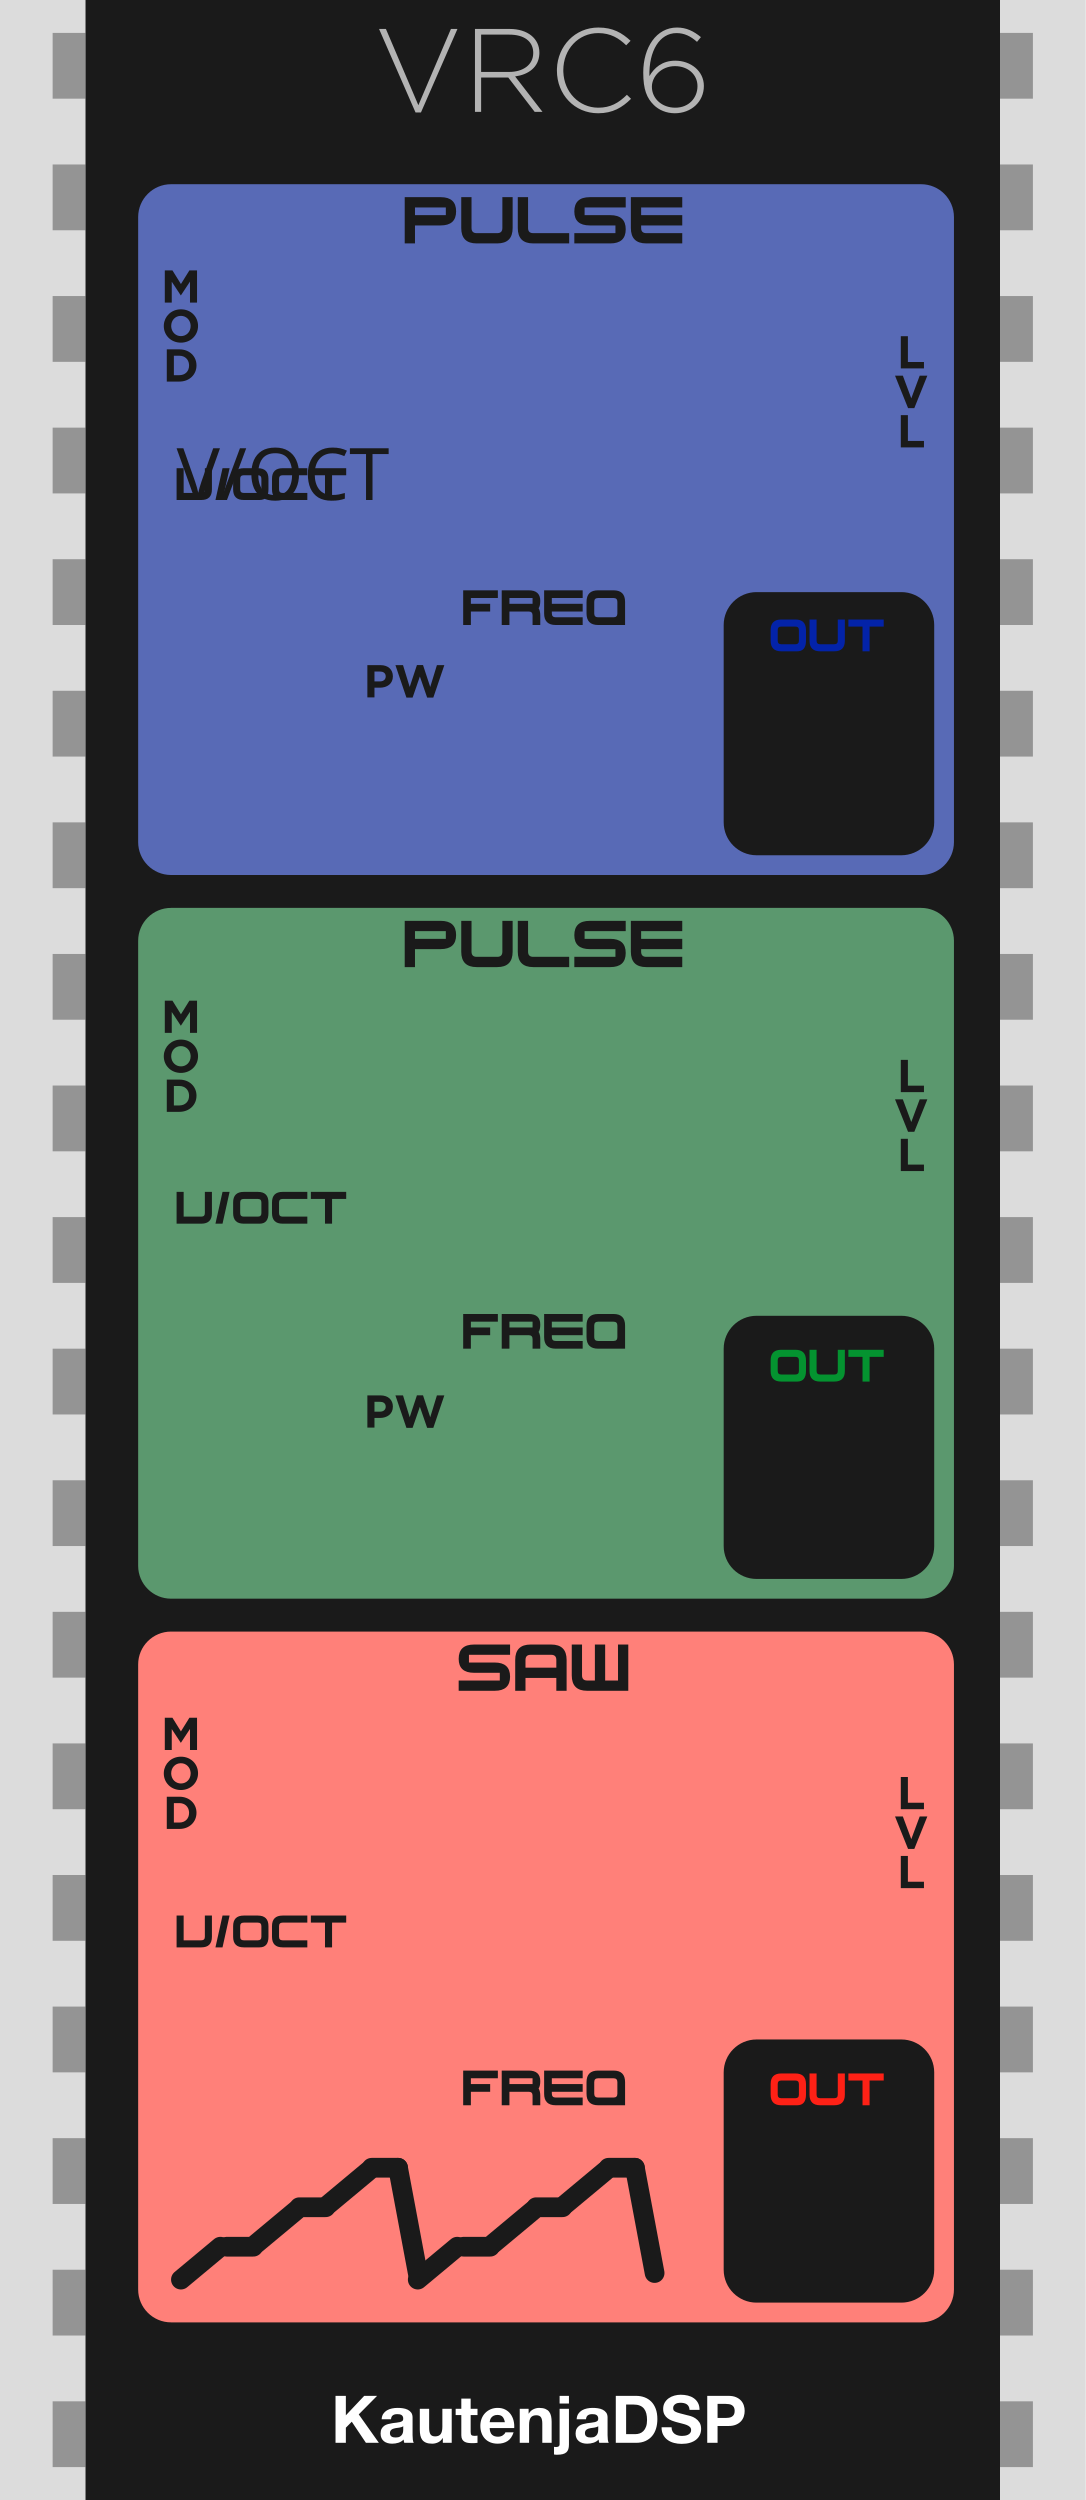
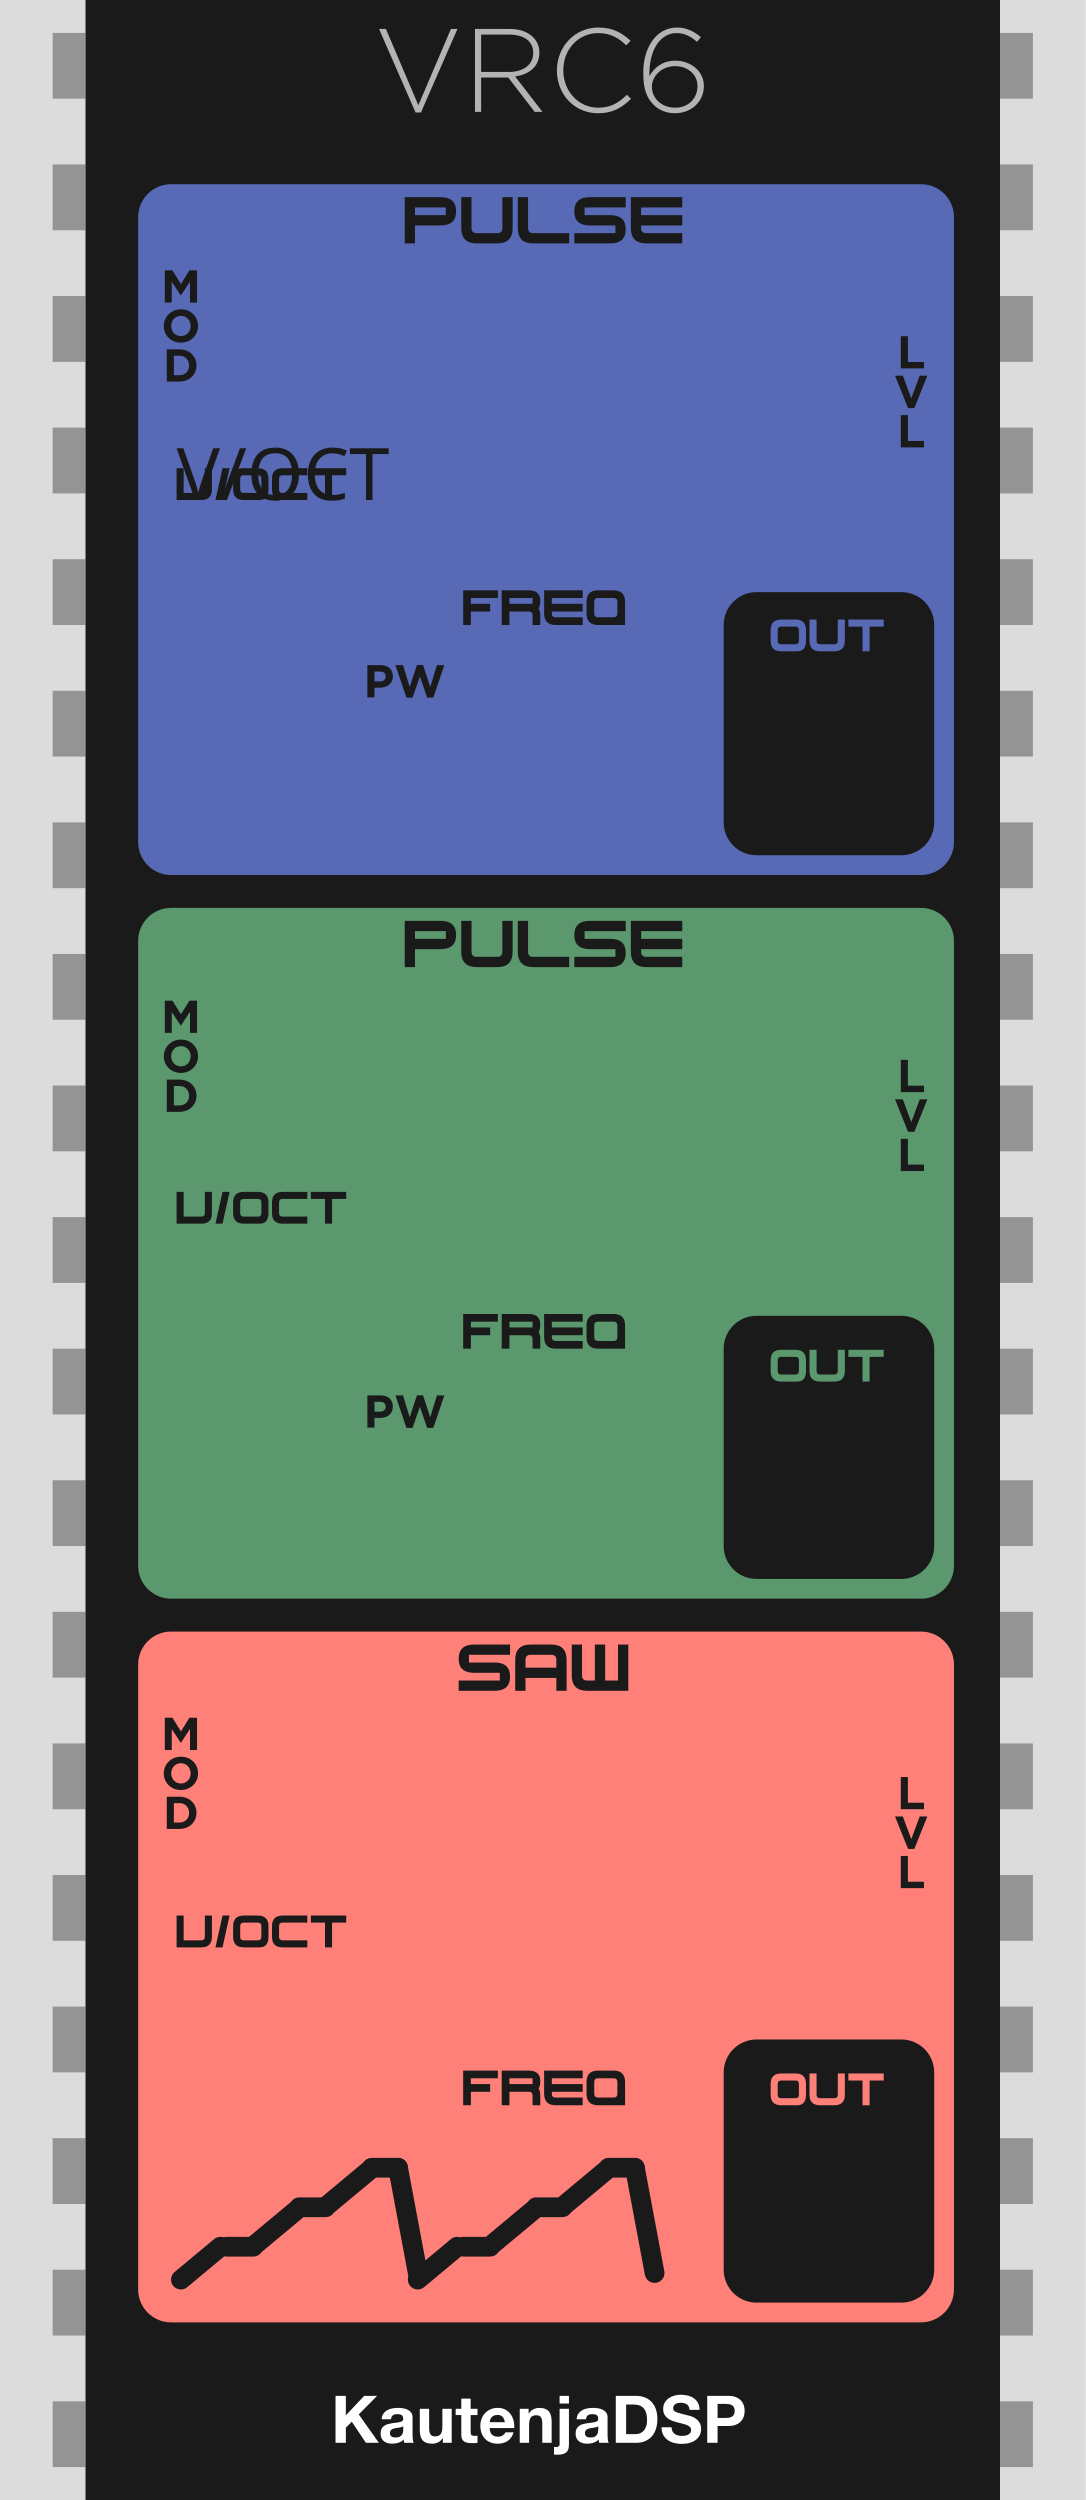
<svg xmlns="http://www.w3.org/2000/svg" width="165px" height="380px" viewBox="0 0 165 380" version="1.1">
  <g id="VRC6" stroke="none" stroke-width="1" fill="none" fill-rule="evenodd">
    <g id="bg">
      <rect id="Background" fill="#DCDCDC" fill-rule="nonzero" x="0" y="0" width="165" height="380" />
      <g id="leads" transform="translate(8, 5)" fill="#949494">
        <g id="leads-R" transform="translate(144, 0)">
          <rect id="Rectangle" x="0" y="0" width="5" height="10" />
          <rect id="Rectangle-Copy" x="0" y="20" width="5" height="10" />
          <rect id="Rectangle-Copy-3" x="0" y="40" width="5" height="10" />
          <rect id="Rectangle-Copy-2" x="0" y="60" width="5" height="10" />
          <rect id="Rectangle-Copy-7" x="0" y="140" width="5" height="10" />
          <rect id="Rectangle-Copy-6" x="0" y="80" width="5" height="10" />
          <rect id="Rectangle-Copy-5" x="0" y="100" width="5" height="10" />
          <rect id="Rectangle-Copy-4" x="0" y="120" width="5" height="10" />
          <rect id="Rectangle-Copy-15" x="0" y="160" width="5" height="10" />
          <rect id="Rectangle-Copy-14" x="0" y="180" width="5" height="10" />
          <rect id="Rectangle-Copy-13" x="0" y="200" width="5" height="10" />
          <rect id="Rectangle-Copy-12" x="0" y="220" width="5" height="10" />
          <rect id="Rectangle-Copy-11" x="0" y="300" width="5" height="10" />
          <rect id="Rectangle-Copy-10" x="0" y="240" width="5" height="10" />
          <rect id="Rectangle-Copy-9" x="0" y="260" width="5" height="10" />
          <rect id="Rectangle-Copy-8" x="0" y="280" width="5" height="10" />
          <rect id="Rectangle-Copy-18" x="0" y="320" width="5" height="10" />
          <rect id="Rectangle-Copy-17" x="0" y="340" width="5" height="10" />
          <rect id="Rectangle-Copy-16" x="0" y="360" width="5" height="10" />
        </g>
        <g id="leads-L">
          <rect id="Rectangle" x="0" y="0" width="5" height="10" />
          <rect id="Rectangle-Copy" x="0" y="20" width="5" height="10" />
          <rect id="Rectangle-Copy-3" x="0" y="40" width="5" height="10" />
          <rect id="Rectangle-Copy-2" x="0" y="60" width="5" height="10" />
          <rect id="Rectangle-Copy-7" x="0" y="140" width="5" height="10" />
          <rect id="Rectangle-Copy-6" x="0" y="80" width="5" height="10" />
          <rect id="Rectangle-Copy-5" x="0" y="100" width="5" height="10" />
          <rect id="Rectangle-Copy-4" x="0" y="120" width="5" height="10" />
          <rect id="Rectangle-Copy-15" x="0" y="160" width="5" height="10" />
          <rect id="Rectangle-Copy-14" x="0" y="180" width="5" height="10" />
          <rect id="Rectangle-Copy-13" x="0" y="200" width="5" height="10" />
          <rect id="Rectangle-Copy-12" x="0" y="220" width="5" height="10" />
          <rect id="Rectangle-Copy-11" x="0" y="300" width="5" height="10" />
          <rect id="Rectangle-Copy-10" x="0" y="240" width="5" height="10" />
          <rect id="Rectangle-Copy-9" x="0" y="260" width="5" height="10" />
          <rect id="Rectangle-Copy-8" x="0" y="280" width="5" height="10" />
          <rect id="Rectangle-Copy-18" x="0" y="320" width="5" height="10" />
          <rect id="Rectangle-Copy-17" x="0" y="340" width="5" height="10" />
          <rect id="Rectangle-Copy-16" x="0" y="360" width="5" height="10" />
        </g>
      </g>
      <rect id="inner" fill="#1A1A1A" x="13" y="0" width="139" height="380" />
      <g id="KautenjaDSP/bottom/white" transform="translate(51, 364)" fill="#FFFFFF">
        <g id="Group-3">
          <path d="M-2.13162821e-14,0.17 L-2.13162821e-14,7.31 L1.57,7.31 L1.57,5.01 L2.47,4.1 L4.62,7.31 L6.59,7.31 L3.53,2.99 L6.32,0.17 L4.36,0.17 L1.57,3.13 L1.57,0.17 L-2.13162821e-14,0.17 Z M7.01,3.73 C7.03,3.397 7.113,3.12 7.26,2.9 C7.407,2.68 7.593,2.503 7.82,2.37 C8.047,2.237 8.302,2.142 8.585,2.085 C8.868,2.028 9.153,2 9.44,2 C9.7,2 9.963,2.018 10.23,2.055 C10.497,2.092 10.74,2.163 10.96,2.27 C11.18,2.377 11.36,2.525 11.5,2.715 C11.64,2.905 11.71,3.157 11.71,3.47 L11.71,6.16 C11.71,6.393 11.723,6.617 11.75,6.83 C11.777,7.043 11.823,7.203 11.89,7.31 L10.45,7.31 C10.423,7.23 10.402,7.148 10.385,7.065 C10.368,6.982 10.357,6.897 10.35,6.81 C10.123,7.043 9.857,7.207 9.55,7.3 C9.243,7.393 8.93,7.44 8.61,7.44 C8.363,7.44 8.133,7.41 7.92,7.35 C7.707,7.29 7.52,7.197 7.36,7.07 C7.2,6.943 7.075,6.783 6.985,6.59 C6.895,6.397 6.85,6.167 6.85,5.9 C6.85,5.607 6.902,5.365 7.005,5.175 C7.108,4.985 7.242,4.833 7.405,4.72 C7.568,4.607 7.755,4.522 7.965,4.465 C8.175,4.408 8.387,4.363 8.6,4.33 L8.918,4.285 L8.918,4.285 L9.23,4.25 C9.437,4.23 9.62,4.2 9.78,4.16 C9.94,4.12 10.067,4.062 10.16,3.985 C10.253,3.908 10.297,3.797 10.29,3.65 C10.29,3.497 10.265,3.375 10.215,3.285 C10.165,3.195 10.098,3.125 10.015,3.075 C9.932,3.025 9.835,2.992 9.725,2.975 C9.615,2.958 9.497,2.95 9.37,2.95 C9.09,2.95 8.87,3.01 8.71,3.13 C8.55,3.25 8.457,3.45 8.43,3.73 L7.01,3.73 Z M10.29,4.78 C10.23,4.833 10.155,4.875 10.065,4.905 C9.975,4.935 9.878,4.96 9.775,4.98 L9.616,5.008 L9.616,5.008 L9.45,5.03 C9.337,5.043 9.223,5.06 9.11,5.08 C9.003,5.1 8.898,5.127 8.795,5.16 C8.692,5.193 8.602,5.238 8.525,5.295 C8.448,5.352 8.387,5.423 8.34,5.51 C8.293,5.597 8.27,5.707 8.27,5.84 C8.27,5.967 8.293,6.073 8.34,6.16 C8.387,6.247 8.45,6.315 8.53,6.365 C8.61,6.415 8.703,6.45 8.81,6.47 C8.917,6.49 9.027,6.5 9.14,6.5 C9.42,6.5 9.637,6.453 9.79,6.36 C9.943,6.267 10.057,6.155 10.13,6.025 C10.203,5.895 10.248,5.763 10.265,5.63 L10.287,5.399 C10.289,5.366 10.29,5.337 10.29,5.31 L10.29,4.78 Z M17.66,7.31 L17.66,2.14 L16.24,2.14 L16.24,4.85 C16.24,5.377 16.153,5.755 15.98,5.985 C15.807,6.215 15.527,6.33 15.14,6.33 C14.8,6.33 14.563,6.225 14.43,6.015 C14.297,5.805 14.23,5.487 14.23,5.06 L14.23,2.14 L12.81,2.14 L12.81,5.32 C12.81,5.64 12.838,5.932 12.895,6.195 C12.952,6.458 13.05,6.682 13.19,6.865 C13.33,7.048 13.522,7.19 13.765,7.29 C14.008,7.39 14.32,7.44 14.7,7.44 C15,7.44 15.293,7.373 15.58,7.24 C15.867,7.107 16.1,6.89 16.28,6.59 L16.31,6.59 L16.31,7.31 L17.66,7.31 Z M20.54,2.14 L20.54,0.59 L19.12,0.59 L19.12,2.14 L18.26,2.14 L18.26,3.09 L19.12,3.09 L19.12,6.14 C19.12,6.4 19.163,6.61 19.25,6.77 C19.337,6.93 19.455,7.053 19.605,7.14 C19.755,7.227 19.928,7.285 20.125,7.315 C20.322,7.345 20.53,7.36 20.75,7.36 C20.89,7.36 21.033,7.357 21.18,7.35 C21.327,7.343 21.46,7.33 21.58,7.31 L21.58,6.21 C21.513,6.223 21.443,6.233 21.37,6.24 C21.297,6.247 21.22,6.25 21.14,6.25 C20.9,6.25 20.74,6.21 20.66,6.13 C20.58,6.05 20.54,5.89 20.54,5.65 L20.54,3.09 L21.58,3.09 L21.58,2.14 L20.54,2.14 Z M25.74,4.17 L23.43,4.17 C23.437,4.07 23.458,3.957 23.495,3.83 C23.532,3.703 23.595,3.583 23.685,3.47 C23.775,3.357 23.895,3.262 24.045,3.185 C24.195,3.108 24.383,3.07 24.61,3.07 C24.957,3.07 25.215,3.163 25.385,3.35 C25.555,3.537 25.673,3.81 25.74,4.17 Z M23.43,5.07 L27.16,5.07 C27.187,4.67 27.153,4.287 27.06,3.92 C26.967,3.553 26.815,3.227 26.605,2.94 C26.395,2.653 26.127,2.425 25.8,2.255 C25.473,2.085 25.09,2 24.65,2 C24.257,2 23.898,2.07 23.575,2.21 C23.252,2.35 22.973,2.542 22.74,2.785 C22.507,3.028 22.327,3.317 22.2,3.65 C22.073,3.983 22.01,4.343 22.01,4.73 C22.01,5.13 22.072,5.497 22.195,5.83 C22.318,6.163 22.493,6.45 22.72,6.69 C22.947,6.93 23.223,7.115 23.55,7.245 C23.877,7.375 24.243,7.44 24.65,7.44 C25.237,7.44 25.737,7.307 26.15,7.04 C26.563,6.773 26.87,6.33 27.07,5.71 L25.82,5.71 C25.773,5.87 25.647,6.022 25.44,6.165 C25.233,6.308 24.987,6.38 24.7,6.38 C24.3,6.38 23.993,6.277 23.78,6.07 C23.567,5.863 23.45,5.53 23.43,5.07 Z M28,2.14 L28,7.31 L29.42,7.31 L29.42,4.6 C29.42,4.073 29.507,3.695 29.68,3.465 C29.853,3.235 30.133,3.12 30.52,3.12 C30.86,3.12 31.097,3.225 31.23,3.435 C31.363,3.645 31.43,3.963 31.43,4.39 L31.43,7.31 L32.85,7.31 L32.85,4.13 C32.85,3.81 32.822,3.518 32.765,3.255 C32.708,2.992 32.61,2.768 32.47,2.585 C32.33,2.402 32.138,2.258 31.895,2.155 C31.652,2.052 31.34,2 30.96,2 C30.66,2 30.367,2.068 30.08,2.205 C29.793,2.342 29.56,2.56 29.38,2.86 L29.35,2.86 L29.35,2.14 L28,2.14 Z M35.48,1.34 L35.48,0.17 L34.06,0.17 L34.06,1.34 L35.48,1.34 Z M33.21,7.91 L33.21,9.08 C33.343,9.107 33.493,9.12 33.66,9.12 C34.02,9.12 34.317,9.088 34.55,9.025 C34.783,8.962 34.968,8.865 35.105,8.735 C35.242,8.605 35.338,8.443 35.395,8.25 C35.452,8.057 35.48,7.827 35.48,7.56 L35.48,2.14 L34.06,2.14 L34.06,7.49 C34.06,7.683 34.005,7.808 33.895,7.865 C33.785,7.922 33.657,7.95 33.51,7.95 C33.383,7.95 33.283,7.937 33.21,7.91 Z M36.65,3.73 C36.67,3.397 36.753,3.12 36.9,2.9 C37.047,2.68 37.233,2.503 37.46,2.37 C37.687,2.237 37.942,2.142 38.225,2.085 C38.508,2.028 38.793,2 39.08,2 C39.34,2 39.603,2.018 39.87,2.055 C40.137,2.092 40.38,2.163 40.6,2.27 C40.82,2.377 41,2.525 41.14,2.715 C41.28,2.905 41.35,3.157 41.35,3.47 L41.35,6.16 C41.35,6.393 41.363,6.617 41.39,6.83 C41.417,7.043 41.463,7.203 41.53,7.31 L40.09,7.31 C40.063,7.23 40.042,7.148 40.025,7.065 C40.008,6.982 39.997,6.897 39.99,6.81 C39.763,7.043 39.497,7.207 39.19,7.3 C38.883,7.393 38.57,7.44 38.25,7.44 C38.003,7.44 37.773,7.41 37.56,7.35 C37.347,7.29 37.16,7.197 37,7.07 C36.84,6.943 36.715,6.783 36.625,6.59 C36.535,6.397 36.49,6.167 36.49,5.9 C36.49,5.607 36.542,5.365 36.645,5.175 C36.748,4.985 36.882,4.833 37.045,4.72 C37.208,4.607 37.395,4.522 37.605,4.465 C37.815,4.408 38.027,4.363 38.24,4.33 C38.453,4.297 38.663,4.27 38.87,4.25 C39.077,4.23 39.26,4.2 39.42,4.16 C39.58,4.12 39.707,4.062 39.8,3.985 C39.893,3.908 39.937,3.797 39.93,3.65 C39.93,3.497 39.905,3.375 39.855,3.285 C39.805,3.195 39.738,3.125 39.655,3.075 C39.572,3.025 39.475,2.992 39.365,2.975 C39.255,2.958 39.137,2.95 39.01,2.95 C38.73,2.95 38.51,3.01 38.35,3.13 C38.19,3.25 38.097,3.45 38.07,3.73 L36.65,3.73 Z M39.93,4.78 C39.87,4.833 39.795,4.875 39.705,4.905 C39.615,4.935 39.518,4.96 39.415,4.98 L39.256,5.008 L39.256,5.008 L39.09,5.03 C38.977,5.043 38.863,5.06 38.75,5.08 C38.643,5.1 38.538,5.127 38.435,5.16 C38.332,5.193 38.242,5.238 38.165,5.295 C38.088,5.352 38.027,5.423 37.98,5.51 C37.933,5.597 37.91,5.707 37.91,5.84 C37.91,5.967 37.933,6.073 37.98,6.16 C38.027,6.247 38.09,6.315 38.17,6.365 C38.25,6.415 38.343,6.45 38.45,6.47 C38.557,6.49 38.667,6.5 38.78,6.5 C39.06,6.5 39.277,6.453 39.43,6.36 C39.583,6.267 39.697,6.155 39.77,6.025 C39.843,5.895 39.888,5.763 39.905,5.63 L39.927,5.399 C39.929,5.366 39.93,5.337 39.93,5.31 L39.93,4.78 Z M44.17,5.99 L44.17,1.49 L45.29,1.49 C45.677,1.49 46.002,1.545 46.265,1.655 C46.528,1.765 46.74,1.923 46.9,2.13 C47.06,2.337 47.175,2.585 47.245,2.875 C47.315,3.165 47.35,3.49 47.35,3.85 C47.35,4.243 47.3,4.577 47.2,4.85 C47.1,5.123 46.967,5.345 46.8,5.515 C46.633,5.685 46.443,5.807 46.23,5.88 C46.017,5.953 45.797,5.99 45.57,5.99 L44.17,5.99 Z M42.6,0.17 L42.6,7.31 L45.68,7.31 C46.227,7.31 46.702,7.218 47.105,7.035 C47.508,6.852 47.845,6.6 48.115,6.28 C48.385,5.96 48.587,5.58 48.72,5.14 C48.853,4.7 48.92,4.22 48.92,3.7 C48.92,3.107 48.838,2.59 48.675,2.15 C48.512,1.71 48.285,1.343 47.995,1.05 C47.705,0.757 47.362,0.537 46.965,0.39 C46.568,0.243 46.14,0.17 45.68,0.17 L42.6,0.17 Z M51.08,4.94 L49.56,4.94 C49.553,5.38 49.633,5.76 49.8,6.08 C49.967,6.4 50.192,6.663 50.475,6.87 C50.758,7.077 51.085,7.228 51.455,7.325 C51.825,7.422 52.207,7.47 52.6,7.47 C53.087,7.47 53.515,7.413 53.885,7.3 C54.255,7.187 54.565,7.028 54.815,6.825 C55.065,6.622 55.253,6.38 55.38,6.1 C55.507,5.82 55.57,5.517 55.57,5.19 C55.57,4.79 55.485,4.462 55.315,4.205 C55.145,3.948 54.943,3.743 54.71,3.59 C54.477,3.437 54.242,3.325 54.005,3.255 L53.746,3.181 C53.629,3.15 53.53,3.126 53.45,3.11 L52.365,2.83 L52.365,2.83 C52.088,2.757 51.872,2.683 51.715,2.61 C51.558,2.537 51.453,2.457 51.4,2.37 C51.347,2.283 51.32,2.17 51.32,2.03 C51.32,1.877 51.353,1.75 51.42,1.65 C51.487,1.55 51.572,1.467 51.675,1.4 C51.778,1.333 51.893,1.287 52.02,1.26 C52.147,1.233 52.273,1.22 52.4,1.22 C52.593,1.22 52.772,1.237 52.935,1.27 C53.098,1.303 53.243,1.36 53.37,1.44 C53.497,1.52 53.598,1.63 53.675,1.77 C53.752,1.91 53.797,2.087 53.81,2.3 L55.33,2.3 C55.33,1.887 55.252,1.535 55.095,1.245 C54.938,0.955 54.727,0.717 54.46,0.53 C54.193,0.343 53.888,0.208 53.545,0.125 C53.202,0.042 52.843,0 52.47,0 C52.15,0 51.83,0.043 51.51,0.13 C51.19,0.217 50.903,0.35 50.65,0.53 C50.397,0.71 50.192,0.935 50.035,1.205 C49.878,1.475 49.8,1.793 49.8,2.16 C49.8,2.487 49.862,2.765 49.985,2.995 C50.108,3.225 50.27,3.417 50.47,3.57 C50.67,3.723 50.897,3.848 51.15,3.945 C51.319,4.009 51.491,4.067 51.666,4.118 L51.93,4.19 C52.19,4.263 52.447,4.33 52.7,4.39 C52.953,4.45 53.18,4.52 53.38,4.6 C53.58,4.68 53.742,4.78 53.865,4.9 C53.988,5.02 54.05,5.177 54.05,5.37 C54.05,5.55 54.003,5.698 53.91,5.815 C53.817,5.932 53.7,6.023 53.56,6.09 C53.42,6.157 53.27,6.202 53.11,6.225 C52.95,6.248 52.8,6.26 52.66,6.26 C52.453,6.26 52.253,6.235 52.06,6.185 C51.867,6.135 51.698,6.058 51.555,5.955 C51.412,5.852 51.297,5.717 51.21,5.55 C51.123,5.383 51.08,5.18 51.08,4.94 Z" id="KautenjaDSP" fill-rule="nonzero" />
          <path d="M59.72,0.17 C60.167,0.17 60.547,0.235 60.86,0.365 C61.173,0.495 61.428,0.667 61.625,0.88 C61.822,1.093 61.965,1.337 62.055,1.61 C62.145,1.883 62.19,2.167 62.19,2.46 C62.19,2.747 62.145,3.028 62.055,3.305 C61.965,3.582 61.822,3.827 61.625,4.04 C61.428,4.253 61.173,4.425 60.86,4.555 C60.547,4.685 60.167,4.75 59.72,4.75 L58.07,4.75 L58.07,7.31 L56.5,7.31 L56.5,0.17 L59.72,0.17 Z M59.29,1.39 L58.07,1.39 L58.07,3.53 L59.29,3.53 C59.47,3.53 59.643,3.517 59.81,3.49 C59.977,3.463 60.123,3.412 60.25,3.335 C60.377,3.258 60.478,3.15 60.555,3.01 C60.632,2.87 60.67,2.687 60.67,2.46 C60.67,2.233 60.632,2.05 60.555,1.91 C60.478,1.77 60.377,1.662 60.25,1.585 C60.123,1.508 59.977,1.457 59.81,1.43 C59.643,1.403 59.47,1.39 59.29,1.39 L59.29,1.39 Z" id="Combined-Shape" fill-rule="nonzero" />
        </g>
      </g>
      <path d="M69.531,4.4 L68.541,4.4 L63.591,15.992 L58.659,4.4 L57.615,4.4 L63.159,17.09 L63.987,17.09 L69.531,4.4 Z M82.455,17 L78.297,11.618 C80.348,11.34 81.878,10.206 81.981,8.233 L81.987,7.982 C81.987,5.876 80.205,4.4 77.487,4.4 L72.195,4.4 L72.195,17 L73.131,17 L73.131,11.78 L77.253,11.78 L81.267,17 L82.455,17 Z M81.051,8.054 C81.051,9.872 79.485,10.934 77.379,10.934 L73.131,10.934 L73.131,5.264 L77.433,5.264 C79.64,5.264 80.958,6.254 81.046,7.845 L81.051,8.054 Z M95.919,15.02 L95.289,14.408 C94.011,15.668 92.769,16.37 90.951,16.37 C88.018,16.37 85.737,14.006 85.627,10.932 L85.623,10.664 C85.623,7.496 87.909,5.03 90.933,5.03 C92.823,5.03 94.083,5.822 95.181,6.884 L95.847,6.2 C94.551,5.012 93.201,4.184 90.951,4.184 C87.394,4.184 84.767,7.009 84.655,10.468 L84.651,10.736 C84.651,14.354 87.315,17.216 90.915,17.216 C93.147,17.216 94.587,16.334 95.919,15.02 Z M106.539,5.642 C105.441,4.742 104.343,4.184 102.903,4.184 C99.771,4.184 97.773,7.208 97.773,11.024 C97.773,13.652 98.331,14.912 99.375,15.956 C100.131,16.712 101.283,17.216 102.579,17.216 C105.063,17.216 106.989,15.47 106.989,13.058 C106.989,10.79 104.973,9.224 102.651,9.224 C100.599,9.224 99.429,10.34 98.709,11.564 C98.619,7.712 100.275,5.03 102.831,5.03 C104.019,5.03 104.973,5.498 105.945,6.362 L106.539,5.642 Z M106.017,13.094 C106.017,14.894 104.685,16.37 102.651,16.37 C100.617,16.37 99.087,15.002 99.087,13.184 C99.087,11.618 100.527,10.052 102.597,10.052 C104.595,10.052 106.017,11.348 106.017,13.094 Z" id="VRC6" fill="#B3B3B3" fill-rule="nonzero" />
    </g>
    <g id="Saw" transform="translate(21, 248)">
      <rect id="bg" fill="#FF8079" x="0" y="2.84217094e-14" width="124" height="105" rx="5" />
      <g id="Saw-Graphic" transform="translate(6, 81)" stroke="#1A1A1A" stroke-linecap="round" stroke-linejoin="round" stroke-width="3">
        <g id="1">
          <path d="M0.5,17.5 L6.5,12.5" id="Line" />
          <path d="M12,12 L18,7" id="Line-Copy" />
          <path d="M23,6 L29,1" id="Line-Copy-2" />
          <path d="M7.5,12.5 L11.5,12.5" id="Line-2" />
          <path d="M29.5,0.5 L33.5,0.5" id="Line-2-Copy-2" />
          <path d="M36.5,16.5 L33.5,0.5" id="Line-2-Copy-3" />
          <path d="M18.5,6.5 L22.5,6.5" id="Line-2-Copy" />
        </g>
        <g id="2" transform="translate(36, 0)">
          <path d="M0.5,17.5 L6.5,12.5" id="Line" />
          <path d="M12,12 L18,7" id="Line-Copy" />
          <path d="M23,6 L29,1" id="Line-Copy-2" />
          <path d="M7.5,12.5 L11.5,12.5" id="Line-2" />
          <path d="M29.5,0.5 L33.5,0.5" id="Line-2-Copy-2" />
          <path d="M36.5,16.5 L33.5,0.5" id="Line-2-Copy-3" />
          <path d="M18.5,6.5 L22.5,6.5" id="Line-2-Copy" />
        </g>
      </g>
      <g id="Out" transform="translate(89, 62)">
        <rect id="Rectangle" fill="#1A1A1A" x="0" y="0" width="32" height="40" rx="5" />
-         <path d="M8.749,10 C7.675,10 7.138,9.463 7.138,8.389 L7.138,6.777 C7.138,5.703 7.675,5.166 8.749,5.166 L10.897,5.166 C11.972,5.166 12.509,5.703 12.509,6.777 L12.509,8.389 C12.509,9.463 12.061,10 11.166,10 L8.749,10 Z M8.212,8.389 C8.212,8.747 8.391,8.926 8.749,8.926 L10.897,8.926 C11.256,8.926 11.435,8.747 11.435,8.389 L11.435,6.777 C11.435,6.419 11.256,6.24 10.897,6.24 L8.749,6.24 C8.391,6.24 8.212,6.419 8.212,6.777 L8.212,8.389 Z M13.046,5.166 L13.046,8.389 C13.046,9.463 13.583,10 14.657,10 L16.806,10 C17.88,10 18.417,9.463 18.417,8.389 L18.417,5.166 L17.343,5.166 L17.343,8.389 C17.343,8.747 17.164,8.926 16.806,8.926 L14.657,8.926 C14.299,8.926 14.12,8.747 14.12,8.389 L14.12,5.166 L13.046,5.166 Z M18.954,5.166 L24.325,5.166 L24.325,6.24 L22.177,6.24 L22.177,10 L21.103,10 L21.103,6.24 L18.954,6.24 L18.954,5.166 Z" id="OUT" fill="#FE2116" fill-rule="nonzero" />
+         <path d="M8.749,10 C7.675,10 7.138,9.463 7.138,8.389 L7.138,6.777 C7.138,5.703 7.675,5.166 8.749,5.166 L10.897,5.166 C11.972,5.166 12.509,5.703 12.509,6.777 L12.509,8.389 C12.509,9.463 12.061,10 11.166,10 L8.749,10 Z M8.212,8.389 C8.212,8.747 8.391,8.926 8.749,8.926 L10.897,8.926 C11.256,8.926 11.435,8.747 11.435,8.389 L11.435,6.777 C11.435,6.419 11.256,6.24 10.897,6.24 L8.749,6.24 C8.391,6.24 8.212,6.419 8.212,6.777 L8.212,8.389 Z M13.046,5.166 L13.046,8.389 C13.046,9.463 13.583,10 14.657,10 L16.806,10 C17.88,10 18.417,9.463 18.417,8.389 L18.417,5.166 L17.343,5.166 L17.343,8.389 C17.343,8.747 17.164,8.926 16.806,8.926 L14.657,8.926 C14.299,8.926 14.12,8.747 14.12,8.389 L14.12,5.166 L13.046,5.166 Z M18.954,5.166 L24.325,5.166 L24.325,6.24 L22.177,6.24 L22.177,10 L21.103,10 L21.103,6.24 L18.954,6.24 L18.954,5.166 Z" id="OUT" fill="#FF8079" fill-rule="nonzero" />
      </g>
      <g id="Lvl" transform="translate(88, 7)" fill="#1A1A1A" fill-rule="nonzero">
        <path d="M31.442,20 L31.442,19.02 L29,19.02 L29,15.1 L27.922,15.1 L27.922,20 L31.442,20 Z M31.957,21.1 L30.795,21.1 L29.514,24.551 L28.233,21.1 L27.043,21.1 L29.024,26.035 L29.976,26.035 L31.957,21.1 Z M31.442,32 L27.922,32 L27.922,27.1 L29,27.1 L29,31.02 L31.442,31.02 L31.442,32 Z" id="LVL" />
      </g>
      <g id="Freq" transform="translate(0, 18)" fill="#1A1A1A" fill-rule="nonzero">
        <path d="M49.402,54 L49.402,48.727 L54.676,48.727 L54.676,49.898 L50.574,49.898 L50.574,50.777 L53.504,50.777 L53.504,51.949 L50.574,51.949 L50.574,54 L49.402,54 Z M56.434,50.777 L59.949,50.777 L59.949,49.898 L56.434,49.898 L56.434,50.777 Z M56.434,51.949 L56.434,54 L55.262,54 L55.262,48.727 L59.363,48.727 C60.535,48.727 61.121,49.262 61.121,50.332 C61.121,50.84 61.037,51.213 60.869,51.451 C61.037,51.729 61.121,52.09 61.121,52.535 L61.121,54 L59.949,54 L59.949,52.535 C59.949,52.145 59.754,51.949 59.363,51.949 L56.434,51.949 Z M67.566,54 L63.465,54 C62.293,54 61.707,53.414 61.707,52.242 L61.707,48.727 L67.566,48.727 L67.566,49.898 L62.879,49.898 L62.879,50.777 L67.566,50.777 L67.566,51.949 L62.879,51.949 L62.879,52.242 C62.879,52.633 63.074,52.828 63.465,52.828 L67.566,52.828 L67.566,54 Z M72.254,52.828 C72.645,52.828 72.84,52.633 72.84,52.242 L72.84,50.484 C72.84,50.094 72.645,49.898 72.254,49.898 L69.91,49.898 C69.52,49.898 69.324,50.094 69.324,50.484 L69.324,52.242 C69.324,52.633 69.52,52.828 69.91,52.828 L72.254,52.828 Z M69.91,54 C68.738,54 68.152,53.414 68.152,52.242 L68.152,50.484 C68.152,49.312 68.738,48.727 69.91,48.727 L72.254,48.727 C73.426,48.727 74.012,49.312 74.012,50.484 L74.012,54 L69.91,54 Z" id="FREQ" />
      </g>
      <g id="VOCT" transform="translate(3, 37)" fill="#1A1A1A" fill-rule="nonzero">
        <path d="M2.841,6.166 L2.841,11 L6.601,11 C7.675,11 8.212,10.463 8.212,9.389 L8.212,6.166 L7.138,6.166 L7.138,9.389 C7.138,9.747 6.959,9.926 6.601,9.926 L3.915,9.926 L3.915,6.166 L2.841,6.166 Z M8.749,11 L9.823,6.166 L10.897,6.166 L9.823,11 L8.749,11 Z M13.046,11 C11.972,11 11.435,10.463 11.435,9.389 L11.435,7.777 C11.435,6.703 11.972,6.166 13.046,6.166 L15.194,6.166 C16.269,6.166 16.806,6.703 16.806,7.777 L16.806,9.389 C16.806,10.463 16.358,11 15.463,11 L13.046,11 Z M12.509,9.389 C12.509,9.747 12.688,9.926 13.046,9.926 L15.194,9.926 C15.552,9.926 15.731,9.747 15.731,9.389 L15.731,7.777 C15.731,7.419 15.552,7.24 15.194,7.24 L13.046,7.24 C12.688,7.24 12.509,7.419 12.509,7.777 L12.509,9.389 Z M22.714,11 L18.954,11 C17.88,11 17.343,10.463 17.343,9.389 L17.343,7.777 C17.343,6.703 17.88,6.166 18.954,6.166 L22.714,6.166 L22.714,7.24 L18.954,7.24 C18.596,7.24 18.417,7.419 18.417,7.777 L18.417,9.389 C18.417,9.747 18.596,9.926 18.954,9.926 L22.714,9.926 L22.714,11 Z M23.251,6.166 L28.622,6.166 L28.622,7.24 L26.474,7.24 L26.474,11 L25.399,11 L25.399,7.24 L23.251,7.24 L23.251,6.166 Z" id="V/OCT" />
      </g>
      <g id="Mod" transform="translate(2, 10)" fill="#1A1A1A" fill-rule="nonzero">
        <path d="M6.95,8 L6.95,3.1 L5.788,3.1 L4.5,5.172 L3.212,3.1 L2.05,3.1 L2.05,8 L3.107,8 L3.107,4.822 L4.472,6.894 L4.5,6.894 L5.879,4.801 L5.879,8 L6.95,8 Z M7.104,11.55 L7.104,11.536 C7.104,10.143 6.019,9.016 4.507,9.016 C3.053,9.016 1.981,10.071 1.901,11.39 L1.896,11.564 C1.896,12.957 2.981,14.084 4.493,14.084 C6.005,14.084 7.104,12.943 7.104,11.55 Z M5.977,11.564 C5.977,12.404 5.375,13.09 4.507,13.09 C3.687,13.09 3.092,12.466 3.029,11.689 L3.023,11.536 C3.023,10.696 3.625,10.01 4.493,10.01 C5.313,10.01 5.908,10.634 5.971,11.411 L5.977,11.564 Z M6.866,17.55 L6.866,17.536 C6.866,16.157 5.802,15.1 4.262,15.1 L2.351,15.1 L2.351,20 L4.262,20 C5.802,20 6.866,18.929 6.866,17.55 Z M5.739,17.564 C5.739,18.432 5.144,19.027 4.262,19.027 L3.429,19.027 L3.429,16.073 L4.262,16.073 C5.092,16.073 5.668,16.612 5.733,17.4 L5.739,17.564 Z" id="MOD" />
      </g>
      <g id="Header" fill="#1A1A1A" fill-rule="nonzero">
        <path d="M48.719,9 L54.188,9 C55.75,9 56.531,8.284 56.531,6.852 C56.531,5.419 55.75,4.703 54.188,4.703 L50.281,4.703 L50.281,3.531 L56.531,3.531 L56.531,1.969 L51.062,1.969 C49.5,1.969 48.719,2.695 48.719,4.148 C48.719,5.56 49.5,6.266 51.062,6.266 L54.969,6.266 L54.969,7.438 L48.719,7.438 L48.719,9 Z M63.562,5.484 L63.562,4.312 C63.562,3.792 63.302,3.531 62.781,3.531 L59.656,3.531 C59.135,3.531 58.875,3.792 58.875,4.312 L58.875,5.484 L63.562,5.484 Z M58.875,7.047 L58.875,9 L57.312,9 L57.312,4.312 C57.312,2.75 58.094,1.969 59.656,1.969 L62.781,1.969 C64.344,1.969 65.125,2.75 65.125,4.312 L65.125,9 L63.562,9 L63.562,7.047 L58.875,7.047 Z M65.906,1.969 L67.469,1.969 L67.469,6.656 C67.469,7.177 67.729,7.438 68.25,7.438 L69.422,7.438 L69.422,1.969 L70.984,1.969 L70.984,7.438 L72.938,7.438 L72.938,1.969 L74.5,1.969 L74.5,9 L68.25,9 C66.687,9 65.906,8.219 65.906,6.656 L65.906,1.969 Z" id="SAW" />
      </g>
    </g>
    <g id="Pulse2" transform="translate(21, 138)">
      <rect id="bg" fill="#5B986E" x="0" y="-2.84217094e-14" width="124" height="105" rx="5" />
      <g id="Out" transform="translate(89, 62)">
        <rect id="Rectangle" fill="#1A1A1A" x="0" y="0" width="32" height="40" rx="5" />
-         <path d="M8.749,10 C7.675,10 7.138,9.463 7.138,8.389 L7.138,6.777 C7.138,5.703 7.675,5.166 8.749,5.166 L10.897,5.166 C11.972,5.166 12.509,5.703 12.509,6.777 L12.509,8.389 C12.509,9.463 12.061,10 11.166,10 L8.749,10 Z M8.212,8.389 C8.212,8.747 8.391,8.926 8.749,8.926 L10.897,8.926 C11.256,8.926 11.435,8.747 11.435,8.389 L11.435,6.777 C11.435,6.419 11.256,6.24 10.897,6.24 L8.749,6.24 C8.391,6.24 8.212,6.419 8.212,6.777 L8.212,8.389 Z M13.046,5.166 L13.046,8.389 C13.046,9.463 13.583,10 14.657,10 L16.806,10 C17.88,10 18.417,9.463 18.417,8.389 L18.417,5.166 L17.343,5.166 L17.343,8.389 C17.343,8.747 17.164,8.926 16.806,8.926 L14.657,8.926 C14.299,8.926 14.12,8.747 14.12,8.389 L14.12,5.166 L13.046,5.166 Z M18.954,5.166 L24.325,5.166 L24.325,6.24 L22.177,6.24 L22.177,10 L21.103,10 L21.103,6.24 L18.954,6.24 L18.954,5.166 Z" id="OUT" fill="#049330" fill-rule="nonzero" />
+         <path d="M8.749,10 C7.675,10 7.138,9.463 7.138,8.389 L7.138,6.777 C7.138,5.703 7.675,5.166 8.749,5.166 L10.897,5.166 C11.972,5.166 12.509,5.703 12.509,6.777 L12.509,8.389 C12.509,9.463 12.061,10 11.166,10 L8.749,10 Z M8.212,8.389 C8.212,8.747 8.391,8.926 8.749,8.926 L10.897,8.926 C11.256,8.926 11.435,8.747 11.435,8.389 L11.435,6.777 C11.435,6.419 11.256,6.24 10.897,6.24 L8.749,6.24 C8.391,6.24 8.212,6.419 8.212,6.777 L8.212,8.389 Z M13.046,5.166 L13.046,8.389 C13.046,9.463 13.583,10 14.657,10 L16.806,10 C17.88,10 18.417,9.463 18.417,8.389 L18.417,5.166 L17.343,5.166 L17.343,8.389 C17.343,8.747 17.164,8.926 16.806,8.926 L14.657,8.926 C14.299,8.926 14.12,8.747 14.12,8.389 L14.12,5.166 L13.046,5.166 Z M18.954,5.166 L24.325,5.166 L24.325,6.24 L22.177,6.24 L22.177,10 L21.103,10 L21.103,6.24 L18.954,6.24 L18.954,5.166 Z" id="OUT" fill="#5B986E" fill-rule="nonzero" />
      </g>
      <g id="Lvl" transform="translate(88, 8)" fill="#1A1A1A" fill-rule="nonzero">
        <path d="M31.442,20 L31.442,19.02 L29,19.02 L29,15.1 L27.922,15.1 L27.922,20 L31.442,20 Z M31.957,21.1 L30.795,21.1 L29.514,24.551 L28.233,21.1 L27.043,21.1 L29.024,26.035 L29.976,26.035 L31.957,21.1 Z M31.442,32 L27.922,32 L27.922,27.1 L29,27.1 L29,31.02 L31.442,31.02 L31.442,32 Z" id="LVL" />
      </g>
      <g id="Freq" transform="translate(0, 13)" fill="#1A1A1A" fill-rule="nonzero">
        <path d="M49.402,54 L49.402,48.727 L54.676,48.727 L54.676,49.898 L50.574,49.898 L50.574,50.777 L53.504,50.777 L53.504,51.949 L50.574,51.949 L50.574,54 L49.402,54 Z M56.434,50.777 L59.949,50.777 L59.949,49.898 L56.434,49.898 L56.434,50.777 Z M56.434,51.949 L56.434,54 L55.262,54 L55.262,48.727 L59.363,48.727 C60.535,48.727 61.121,49.262 61.121,50.332 C61.121,50.84 61.037,51.213 60.869,51.451 C61.037,51.729 61.121,52.09 61.121,52.535 L61.121,54 L59.949,54 L59.949,52.535 C59.949,52.145 59.754,51.949 59.363,51.949 L56.434,51.949 Z M67.566,54 L63.465,54 C62.293,54 61.707,53.414 61.707,52.242 L61.707,48.727 L67.566,48.727 L67.566,49.898 L62.879,49.898 L62.879,50.777 L67.566,50.777 L67.566,51.949 L62.879,51.949 L62.879,52.242 C62.879,52.633 63.074,52.828 63.465,52.828 L67.566,52.828 L67.566,54 Z M72.254,52.828 C72.645,52.828 72.84,52.633 72.84,52.242 L72.84,50.484 C72.84,50.094 72.645,49.898 72.254,49.898 L69.91,49.898 C69.52,49.898 69.324,50.094 69.324,50.484 L69.324,52.242 C69.324,52.633 69.52,52.828 69.91,52.828 L72.254,52.828 Z M69.91,54 C68.738,54 68.152,53.414 68.152,52.242 L68.152,50.484 C68.152,49.312 68.738,48.727 69.91,48.727 L72.254,48.727 C73.426,48.727 74.012,49.312 74.012,50.484 L74.012,54 L69.91,54 Z" id="FREQ" />
      </g>
      <g id="PW" transform="translate(16, 73)" fill="#1A1A1A" fill-rule="nonzero">
        <path d="M22.718,2.808 L22.718,2.794 C22.718,1.793 22.012,1.1 20.843,1.1 L18.84,1.1 L18.84,6 L19.919,6 L19.919,4.53 L20.738,4.53 C21.837,4.53 22.718,3.942 22.718,2.808 Z M21.627,2.829 C21.627,3.249 21.311,3.571 20.773,3.571 L19.919,3.571 L19.919,2.073 L20.752,2.073 C21.249,2.073 21.574,2.294 21.621,2.708 L21.627,2.829 Z M30.538,1.1 L28.864,6.035 L27.927,6.035 L26.82,2.829 L25.715,6.035 L24.776,6.035 L23.104,1.1 L24.259,1.1 L25.273,4.418 L26.372,1.086 L27.297,1.086 L28.395,4.418 L29.41,1.1 L30.538,1.1 Z" />
      </g>
      <g id="VOCT" transform="translate(3, 37)" fill="#1A1A1A" fill-rule="nonzero">
        <path d="M2.841,6.166 L2.841,11 L6.601,11 C7.675,11 8.212,10.463 8.212,9.389 L8.212,6.166 L7.138,6.166 L7.138,9.389 C7.138,9.747 6.959,9.926 6.601,9.926 L3.915,9.926 L3.915,6.166 L2.841,6.166 Z M8.749,11 L9.823,6.166 L10.897,6.166 L9.823,11 L8.749,11 Z M13.046,11 C11.972,11 11.435,10.463 11.435,9.389 L11.435,7.777 C11.435,6.703 11.972,6.166 13.046,6.166 L15.194,6.166 C16.269,6.166 16.806,6.703 16.806,7.777 L16.806,9.389 C16.806,10.463 16.358,11 15.463,11 L13.046,11 Z M12.509,9.389 C12.509,9.747 12.688,9.926 13.046,9.926 L15.194,9.926 C15.552,9.926 15.731,9.747 15.731,9.389 L15.731,7.777 C15.731,7.419 15.552,7.24 15.194,7.24 L13.046,7.24 C12.688,7.24 12.509,7.419 12.509,7.777 L12.509,9.389 Z M22.714,11 L18.954,11 C17.88,11 17.343,10.463 17.343,9.389 L17.343,7.777 C17.343,6.703 17.88,6.166 18.954,6.166 L22.714,6.166 L22.714,7.24 L18.954,7.24 C18.596,7.24 18.417,7.419 18.417,7.777 L18.417,9.389 C18.417,9.747 18.596,9.926 18.954,9.926 L22.714,9.926 L22.714,11 Z M23.251,6.166 L28.622,6.166 L28.622,7.24 L26.474,7.24 L26.474,11 L25.399,11 L25.399,7.24 L23.251,7.24 L23.251,6.166 Z" id="V/OCT" />
      </g>
      <g id="Mod" transform="translate(2, 11)" fill="#1A1A1A" fill-rule="nonzero">
        <path d="M6.95,8 L6.95,3.1 L5.788,3.1 L4.5,5.172 L3.212,3.1 L2.05,3.1 L2.05,8 L3.107,8 L3.107,4.822 L4.472,6.894 L4.5,6.894 L5.879,4.801 L5.879,8 L6.95,8 Z M7.104,11.55 L7.104,11.536 C7.104,10.143 6.019,9.016 4.507,9.016 C3.053,9.016 1.981,10.071 1.901,11.39 L1.896,11.564 C1.896,12.957 2.981,14.084 4.493,14.084 C6.005,14.084 7.104,12.943 7.104,11.55 Z M5.977,11.564 C5.977,12.404 5.375,13.09 4.507,13.09 C3.687,13.09 3.092,12.466 3.029,11.689 L3.023,11.536 C3.023,10.696 3.625,10.01 4.493,10.01 C5.313,10.01 5.908,10.634 5.971,11.411 L5.977,11.564 Z M6.866,17.55 L6.866,17.536 C6.866,16.157 5.802,15.1 4.262,15.1 L2.351,15.1 L2.351,20 L4.262,20 C5.802,20 6.866,18.929 6.866,17.55 Z M5.739,17.564 C5.739,18.432 5.144,19.027 4.262,19.027 L3.429,19.027 L3.429,16.073 L4.262,16.073 C5.092,16.073 5.668,16.612 5.733,17.4 L5.739,17.564 Z" id="MOD" />
      </g>
      <g id="Header" fill="#1A1A1A" fill-rule="nonzero">
        <path d="M40.516,9 L40.516,1.969 L45.984,1.969 C47.547,1.969 48.328,2.687 48.328,4.125 C48.328,5.552 47.547,6.266 45.984,6.266 L42.078,6.266 L42.078,9 L40.516,9 Z M46.766,4.703 L46.766,3.531 L42.078,3.531 L42.078,4.703 L46.766,4.703 Z M49.109,1.969 L49.109,6.656 C49.109,8.219 49.891,9 51.453,9 L54.578,9 C56.141,9 56.922,8.219 56.922,6.656 L56.922,1.969 L55.359,1.969 L55.359,6.656 C55.359,7.177 55.099,7.438 54.578,7.438 L51.453,7.438 C50.932,7.438 50.672,7.177 50.672,6.656 L50.672,1.969 L49.109,1.969 Z M57.703,1.969 L57.703,6.656 C57.703,8.219 58.484,9 60.047,9 L65.516,9 L65.516,7.438 L60.047,7.438 C59.526,7.438 59.266,7.177 59.266,6.656 L59.266,1.969 L57.703,1.969 Z M66.297,9 L71.766,9 C73.328,9 74.109,8.284 74.109,6.852 C74.109,5.419 73.328,4.703 71.766,4.703 L67.859,4.703 L67.859,3.531 L74.109,3.531 L74.109,1.969 L68.641,1.969 C67.078,1.969 66.297,2.695 66.297,4.148 C66.297,5.56 67.078,6.266 68.641,6.266 L72.547,6.266 L72.547,7.438 L66.297,7.438 L66.297,9 Z M82.703,9 L77.234,9 C75.672,9 74.891,8.219 74.891,6.656 L74.891,1.969 L82.703,1.969 L82.703,3.531 L76.453,3.531 L76.453,4.703 L82.703,4.703 L82.703,6.266 L76.453,6.266 L76.453,6.656 C76.453,7.177 76.714,7.438 77.234,7.438 L82.703,7.438 L82.703,9 Z" id="PULSE" />
      </g>
    </g>
    <g id="Pulse1" transform="translate(21, 28)">
      <rect id="bg" fill="#586AB6" x="0" y="7.10542736e-15" width="124" height="105" rx="5" />
      <g id="Out" transform="translate(89, 62)">
        <rect id="Rectangle" fill="#1A1A1A" x="0" y="0" width="32" height="40" rx="5" />
-         <path d="M8.749,9 C7.675,9 7.138,8.463 7.138,7.389 L7.138,5.777 C7.138,4.703 7.675,4.166 8.749,4.166 L10.897,4.166 C11.972,4.166 12.509,4.703 12.509,5.777 L12.509,7.389 C12.509,8.463 12.061,9 11.166,9 L8.749,9 Z M8.212,7.389 C8.212,7.747 8.391,7.926 8.749,7.926 L10.897,7.926 C11.256,7.926 11.435,7.747 11.435,7.389 L11.435,5.777 C11.435,5.419 11.256,5.24 10.897,5.24 L8.749,5.24 C8.391,5.24 8.212,5.419 8.212,5.777 L8.212,7.389 Z M13.046,4.166 L13.046,7.389 C13.046,8.463 13.583,9 14.657,9 L16.806,9 C17.88,9 18.417,8.463 18.417,7.389 L18.417,4.166 L17.343,4.166 L17.343,7.389 C17.343,7.747 17.164,7.926 16.806,7.926 L14.657,7.926 C14.299,7.926 14.12,7.747 14.12,7.389 L14.12,4.166 L13.046,4.166 Z M18.954,4.166 L24.325,4.166 L24.325,5.24 L22.177,5.24 L22.177,9 L21.103,9 L21.103,5.24 L18.954,5.24 L18.954,4.166 Z" id="OUT" fill="#0323A9" fill-rule="nonzero" />
+         <path d="M8.749,9 C7.675,9 7.138,8.463 7.138,7.389 L7.138,5.777 C7.138,4.703 7.675,4.166 8.749,4.166 L10.897,4.166 C11.972,4.166 12.509,4.703 12.509,5.777 L12.509,7.389 C12.509,8.463 12.061,9 11.166,9 L8.749,9 Z M8.212,7.389 C8.212,7.747 8.391,7.926 8.749,7.926 L10.897,7.926 C11.256,7.926 11.435,7.747 11.435,7.389 L11.435,5.777 C11.435,5.419 11.256,5.24 10.897,5.24 L8.749,5.24 C8.391,5.24 8.212,5.419 8.212,5.777 L8.212,7.389 Z M13.046,4.166 L13.046,7.389 C13.046,8.463 13.583,9 14.657,9 L16.806,9 C17.88,9 18.417,8.463 18.417,7.389 L18.417,4.166 L17.343,4.166 L17.343,7.389 C17.343,7.747 17.164,7.926 16.806,7.926 L14.657,7.926 C14.299,7.926 14.12,7.747 14.12,7.389 L14.12,4.166 L13.046,4.166 Z M18.954,4.166 L24.325,4.166 L24.325,5.24 L22.177,5.24 L22.177,9 L21.103,9 L21.103,5.24 L18.954,5.24 L18.954,4.166 Z" id="OUT" fill="#586AB6" fill-rule="nonzero" />
      </g>
      <g id="Lvl" transform="translate(88, 8)" fill="#1A1A1A" fill-rule="nonzero">
        <path d="M31.442,20 L31.442,19.02 L29,19.02 L29,15.1 L27.922,15.1 L27.922,20 L31.442,20 Z M31.957,21.1 L30.795,21.1 L29.514,24.551 L28.233,21.1 L27.043,21.1 L29.024,26.035 L29.976,26.035 L31.957,21.1 Z M31.442,32 L27.922,32 L27.922,27.1 L29,27.1 L29,31.02 L31.442,31.02 L31.442,32 Z" id="LVL" />
      </g>
      <g id="Freq" transform="translate(0, 14)" fill="#1A1A1A" fill-rule="nonzero">
        <path d="M49.402,53 L49.402,47.727 L54.676,47.727 L54.676,48.898 L50.574,48.898 L50.574,49.777 L53.504,49.777 L53.504,50.949 L50.574,50.949 L50.574,53 L49.402,53 Z M56.434,49.777 L59.949,49.777 L59.949,48.898 L56.434,48.898 L56.434,49.777 Z M56.434,50.949 L56.434,53 L55.262,53 L55.262,47.727 L59.363,47.727 C60.535,47.727 61.121,48.262 61.121,49.332 C61.121,49.84 61.037,50.213 60.869,50.451 C61.037,50.729 61.121,51.09 61.121,51.535 L61.121,53 L59.949,53 L59.949,51.535 C59.949,51.145 59.754,50.949 59.363,50.949 L56.434,50.949 Z M67.566,53 L63.465,53 C62.293,53 61.707,52.414 61.707,51.242 L61.707,47.727 L67.566,47.727 L67.566,48.898 L62.879,48.898 L62.879,49.777 L67.566,49.777 L67.566,50.949 L62.879,50.949 L62.879,51.242 C62.879,51.633 63.074,51.828 63.465,51.828 L67.566,51.828 L67.566,53 Z M72.254,51.828 C72.645,51.828 72.84,51.633 72.84,51.242 L72.84,49.484 C72.84,49.094 72.645,48.898 72.254,48.898 L69.91,48.898 C69.52,48.898 69.324,49.094 69.324,49.484 L69.324,51.242 C69.324,51.633 69.52,51.828 69.91,51.828 L72.254,51.828 Z M69.91,53 C68.738,53 68.152,52.414 68.152,51.242 L68.152,49.484 C68.152,48.312 68.738,47.727 69.91,47.727 L72.254,47.727 C73.426,47.727 74.012,48.312 74.012,49.484 L74.012,53 L69.91,53 Z" id="FREQ" />
      </g>
      <g id="PW" transform="translate(16, 72)" fill="#1A1A1A" fill-rule="nonzero">
        <path d="M22.718,2.808 L22.718,2.794 C22.718,1.793 22.012,1.1 20.843,1.1 L18.84,1.1 L18.84,6 L19.919,6 L19.919,4.53 L20.738,4.53 C21.837,4.53 22.718,3.942 22.718,2.808 Z M21.627,2.829 C21.627,3.249 21.311,3.571 20.773,3.571 L19.919,3.571 L19.919,2.073 L20.752,2.073 C21.249,2.073 21.574,2.294 21.621,2.708 L21.627,2.829 Z M30.538,1.1 L28.864,6.035 L27.927,6.035 L26.82,2.829 L25.715,6.035 L24.776,6.035 L23.104,1.1 L24.259,1.1 L25.273,4.418 L26.372,1.086 L27.297,1.086 L28.395,4.418 L29.41,1.1 L30.538,1.1 Z" />
      </g>
      <g id="VOCT" transform="translate(3, 37)" fill="#1A1A1A">
        <text id="V/OCT" font-family="NesController, Nes Controller" font-size="11" font-weight="normal">
          <tspan x="2.841" y="11">V/OCT</tspan>
        </text>
        <path d="M2.841,6.166 L2.841,11 L6.601,11 C7.675,11 8.212,10.463 8.212,9.389 L8.212,6.166 L7.138,6.166 L7.138,9.389 C7.138,9.747 6.959,9.926 6.601,9.926 L3.915,9.926 L3.915,6.166 L2.841,6.166 Z M8.749,11 L9.823,6.166 L10.897,6.166 L9.823,11 L8.749,11 Z M13.046,11 C11.972,11 11.435,10.463 11.435,9.389 L11.435,7.777 C11.435,6.703 11.972,6.166 13.046,6.166 L15.194,6.166 C16.269,6.166 16.806,6.703 16.806,7.777 L16.806,9.389 C16.806,10.463 16.358,11 15.463,11 L13.046,11 Z M12.509,9.389 C12.509,9.747 12.688,9.926 13.046,9.926 L15.194,9.926 C15.552,9.926 15.731,9.747 15.731,9.389 L15.731,7.777 C15.731,7.419 15.552,7.24 15.194,7.24 L13.046,7.24 C12.688,7.24 12.509,7.419 12.509,7.777 L12.509,9.389 Z M22.714,11 L18.954,11 C17.88,11 17.343,10.463 17.343,9.389 L17.343,7.777 C17.343,6.703 17.88,6.166 18.954,6.166 L22.714,6.166 L22.714,7.24 L18.954,7.24 C18.596,7.24 18.417,7.419 18.417,7.777 L18.417,9.389 C18.417,9.747 18.596,9.926 18.954,9.926 L22.714,9.926 L22.714,11 Z M23.251,6.166 L28.622,6.166 L28.622,7.24 L26.474,7.24 L26.474,11 L25.399,11 L25.399,7.24 L23.251,7.24 L23.251,6.166 Z" id="V/OCT" fill-rule="nonzero" />
      </g>
      <g id="Mod" transform="translate(2, 9)" fill="#1A1A1A" fill-rule="nonzero">
        <path d="M6.95,9 L6.95,4.1 L5.788,4.1 L4.5,6.172 L3.212,4.1 L2.05,4.1 L2.05,9 L3.107,9 L3.107,5.822 L4.472,7.894 L4.5,7.894 L5.879,5.801 L5.879,9 L6.95,9 Z M7.104,12.55 L7.104,12.536 C7.104,11.143 6.019,10.016 4.507,10.016 C3.053,10.016 1.981,11.071 1.901,12.39 L1.896,12.564 C1.896,13.957 2.981,15.084 4.493,15.084 C6.005,15.084 7.104,13.943 7.104,12.55 Z M5.977,12.564 C5.977,13.404 5.375,14.09 4.507,14.09 C3.687,14.09 3.092,13.466 3.029,12.689 L3.023,12.536 C3.023,11.696 3.625,11.01 4.493,11.01 C5.313,11.01 5.908,11.634 5.971,12.411 L5.977,12.564 Z M6.866,18.55 L6.866,18.536 C6.866,17.157 5.802,16.1 4.262,16.1 L2.351,16.1 L2.351,21 L4.262,21 C5.802,21 6.866,19.929 6.866,18.55 Z M5.739,18.564 C5.739,19.432 5.144,20.027 4.262,20.027 L3.429,20.027 L3.429,17.073 L4.262,17.073 C5.092,17.073 5.668,17.612 5.733,18.4 L5.739,18.564 Z" id="MOD" />
      </g>
      <g id="Header" fill="#1A1A1A" fill-rule="nonzero">
        <path d="M40.516,9 L40.516,1.969 L45.984,1.969 C47.547,1.969 48.328,2.687 48.328,4.125 C48.328,5.552 47.547,6.266 45.984,6.266 L42.078,6.266 L42.078,9 L40.516,9 Z M46.766,4.703 L46.766,3.531 L42.078,3.531 L42.078,4.703 L46.766,4.703 Z M49.109,1.969 L49.109,6.656 C49.109,8.219 49.891,9 51.453,9 L54.578,9 C56.141,9 56.922,8.219 56.922,6.656 L56.922,1.969 L55.359,1.969 L55.359,6.656 C55.359,7.177 55.099,7.438 54.578,7.438 L51.453,7.438 C50.932,7.438 50.672,7.177 50.672,6.656 L50.672,1.969 L49.109,1.969 Z M57.703,1.969 L57.703,6.656 C57.703,8.219 58.484,9 60.047,9 L65.516,9 L65.516,7.438 L60.047,7.438 C59.526,7.438 59.266,7.177 59.266,6.656 L59.266,1.969 L57.703,1.969 Z M66.297,9 L71.766,9 C73.328,9 74.109,8.284 74.109,6.852 C74.109,5.419 73.328,4.703 71.766,4.703 L67.859,4.703 L67.859,3.531 L74.109,3.531 L74.109,1.969 L68.641,1.969 C67.078,1.969 66.297,2.695 66.297,4.148 C66.297,5.56 67.078,6.266 68.641,6.266 L72.547,6.266 L72.547,7.438 L66.297,7.438 L66.297,9 Z M82.703,9 L77.234,9 C75.672,9 74.891,8.219 74.891,6.656 L74.891,1.969 L82.703,1.969 L82.703,3.531 L76.453,3.531 L76.453,4.703 L82.703,4.703 L82.703,6.266 L76.453,6.266 L76.453,6.656 C76.453,7.177 76.714,7.438 77.234,7.438 L82.703,7.438 L82.703,9 Z" id="PULSE" />
      </g>
    </g>
  </g>
</svg>
